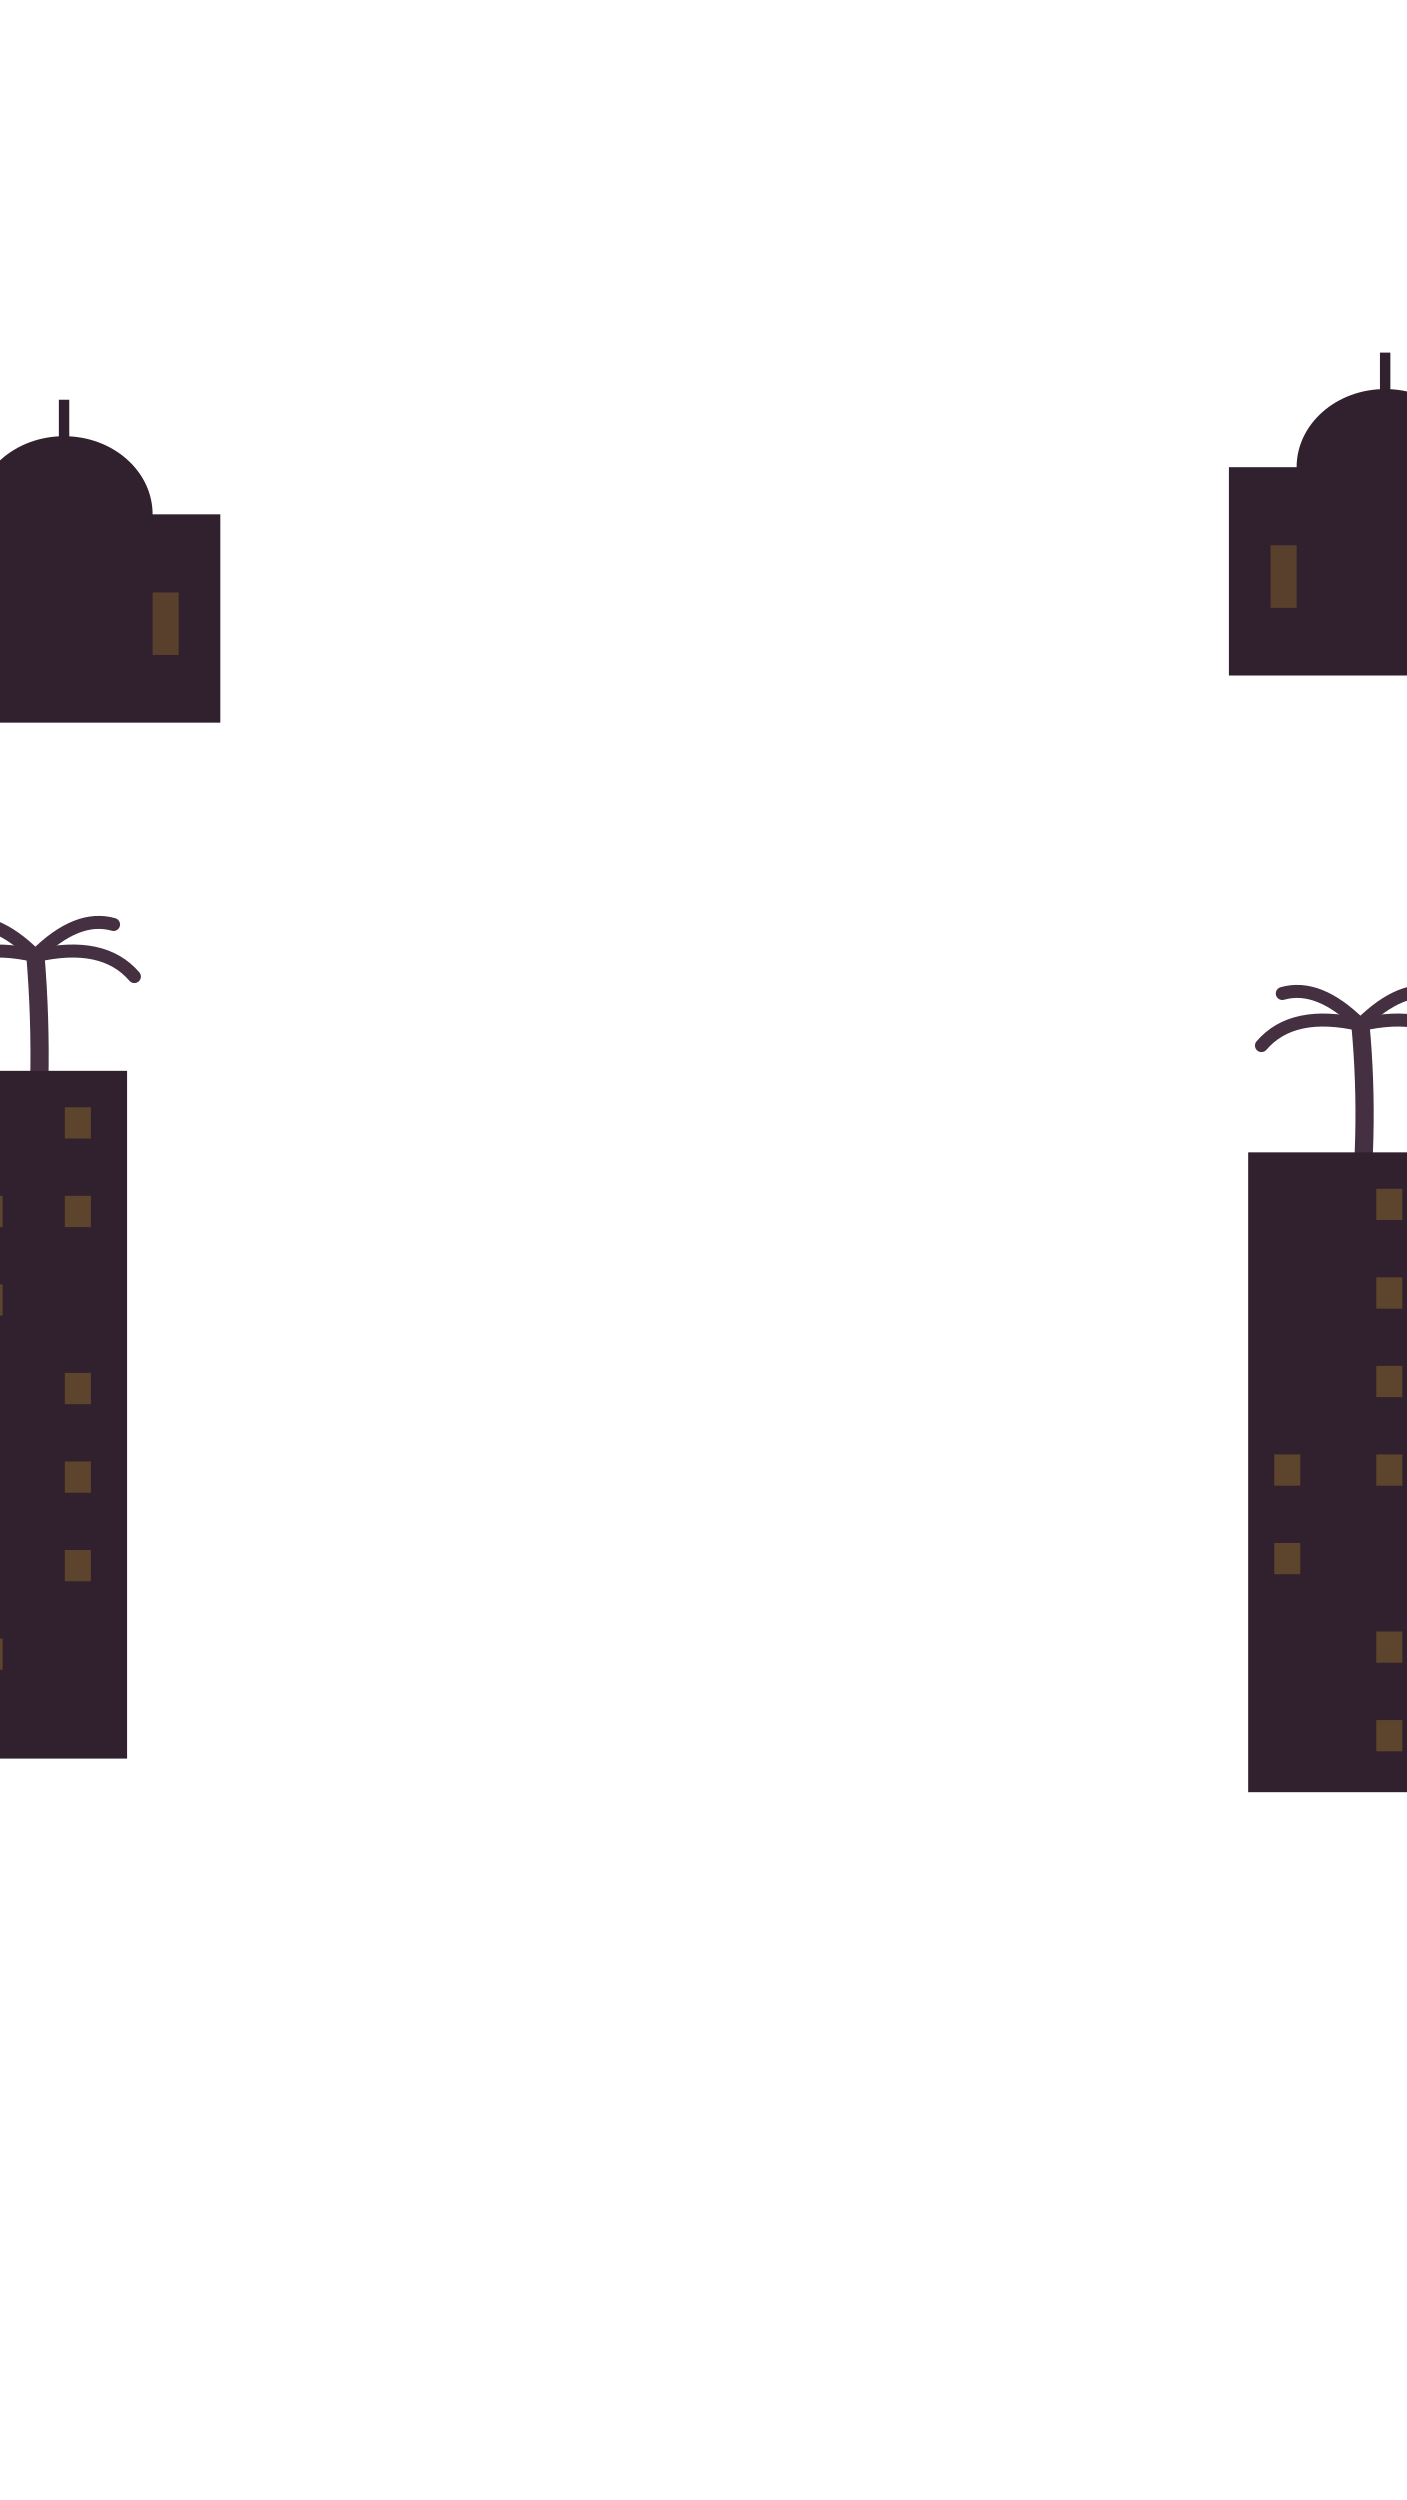
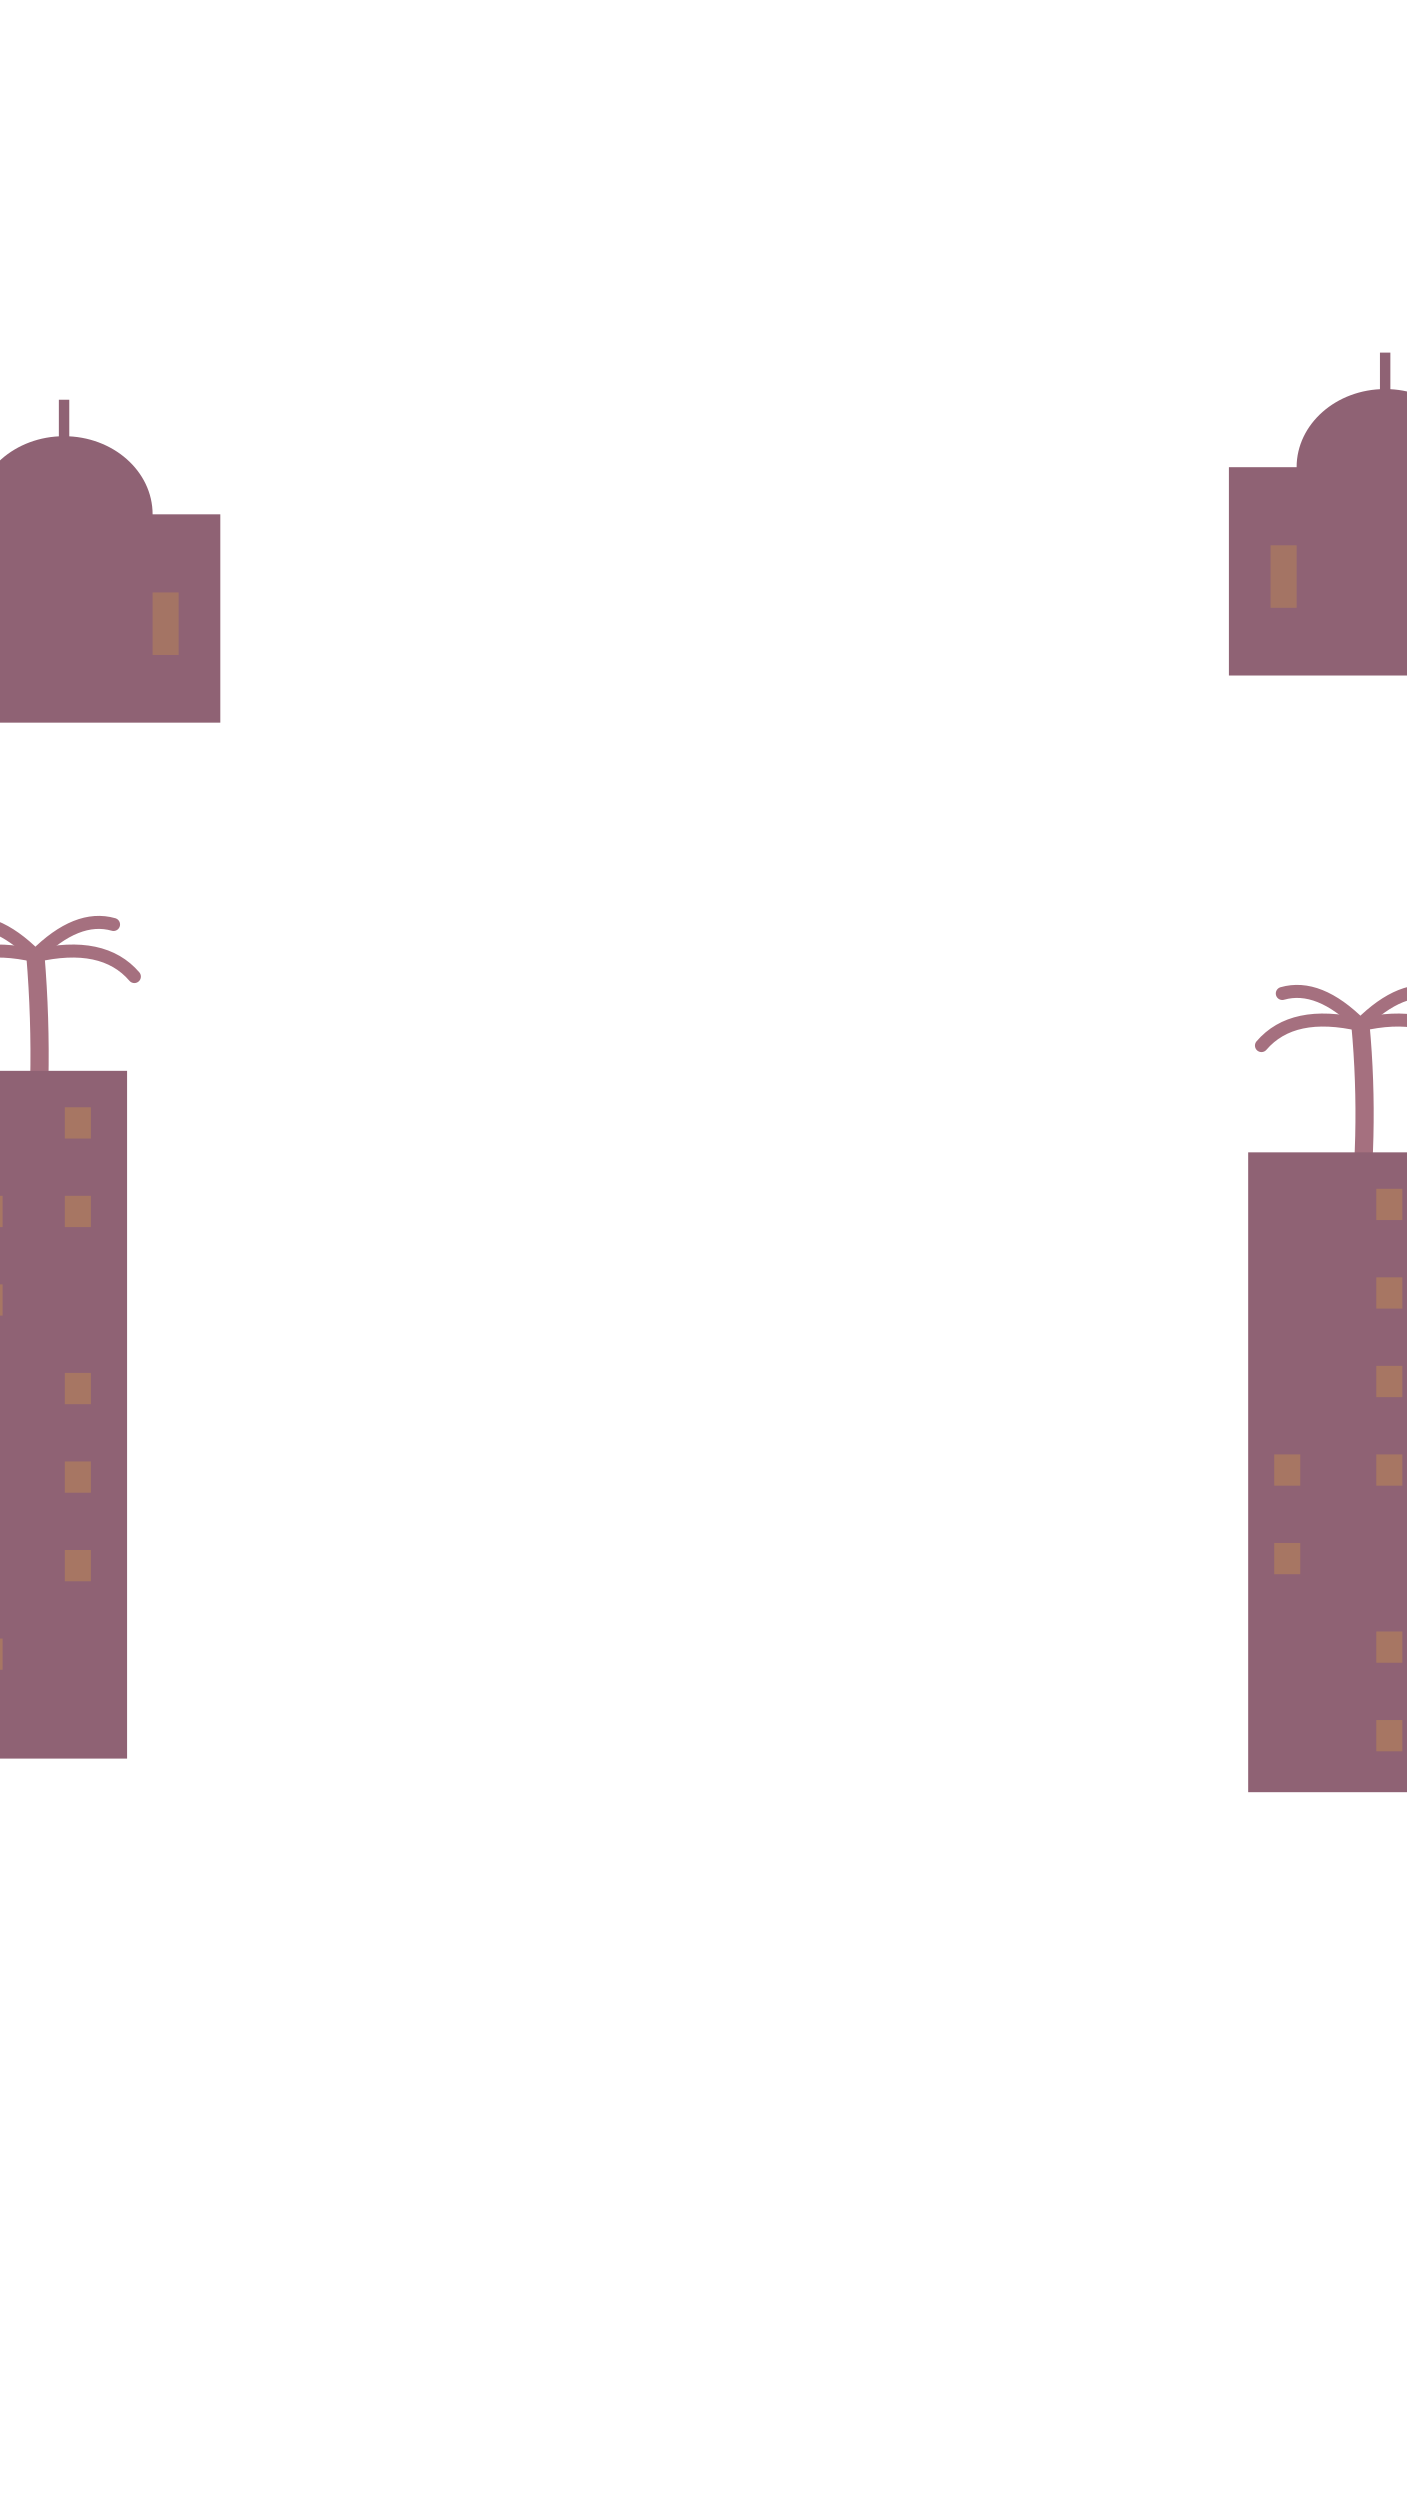
<svg xmlns="http://www.w3.org/2000/svg" width="540" height="960" viewBox="0 0 540 960">
-   <g fill="#31212e">
+   <g fill="#8f6274">
    <rect x="-35.4" y="197.5" width="120" height="80" />
    <ellipse cx="24.6" cy="197.5" rx="34" ry="30" />
    <rect x="22.6" y="153.5" width="4" height="16" />
  </g>
  <g fill="#fbbf24" opacity="0.2">
    <rect x="-19.4" y="227.5" width="10" height="24" />
    <rect x="58.6" y="227.5" width="10" height="24" />
  </g>
-   <path d="M11.6 462.7 q6 -47.8 2 -95.7" stroke="#443040" stroke-width="7" fill="none" />
-   <g stroke="#443040" stroke-width="5" fill="none" stroke-linecap="round">
+   <path d="M11.6 462.7 q6 -47.8 2 -95.7" stroke="#a5707f" stroke-width="7" fill="none" />
+   <g stroke="#a5707f" stroke-width="5" fill="none" stroke-linecap="round">
    <path d="M13.6 367 q-26 -6 -38 8" />
    <path d="M13.6 367 q26 -6 38 8" />
    <path d="M13.6 367 q-16 -16 -30 -12" />
    <path d="M13.6 367 q16 -16 30 -12" />
  </g>
-   <rect x="-19" y="411.2" width="67.8" height="264.1" fill="#31212e" />
+   <rect x="-19" y="411.2" width="67.8" height="264.1" fill="#8f6274" />
  <g fill="#fbbf24" opacity="0.22">
    <rect x="24.9" y="425.2" width="10" height="12" />
    <rect x="-9" y="459.2" width="10" height="12" />
    <rect x="24.9" y="459.2" width="10" height="12" />
    <rect x="-9" y="493.2" width="10" height="12" />
    <rect x="24.9" y="527.2" width="10" height="12" />
    <rect x="24.9" y="561.2" width="10" height="12" />
    <rect x="24.9" y="595.2" width="10" height="12" />
    <rect x="-9" y="629.2" width="10" height="12" />
  </g>
-   <g fill="#31212e">
+   <g fill="#8f6274">
    <rect x="471.9" y="179.4" width="120" height="80" />
    <ellipse cx="531.9" cy="179.4" rx="34" ry="30" />
    <rect x="529.9" y="135.4" width="4" height="16" />
  </g>
  <g fill="#fbbf24" opacity="0.2">
    <rect x="487.9" y="209.4" width="10" height="24" />
    <rect x="565.9" y="209.4" width="10" height="24" />
  </g>
-   <path d="M520.4 479 q6 -42.7 2 -85.5" stroke="#443040" stroke-width="7" fill="none" />
-   <g stroke="#443040" stroke-width="5" fill="none" stroke-linecap="round">
+   <path d="M520.4 479 q6 -42.7 2 -85.5" stroke="#a5707f" stroke-width="7" fill="none" />
+   <g stroke="#a5707f" stroke-width="5" fill="none" stroke-linecap="round">
    <path d="M522.4 393.5 q-26 -6 -38 8" />
    <path d="M522.4 393.5 q26 -6 38 8" />
    <path d="M522.4 393.5 q-16 -16 -30 -12" />
    <path d="M522.4 393.5 q16 -16 30 -12" />
  </g>
-   <rect x="479.3" y="442.5" width="78.4" height="245.7" fill="#31212e" />
+   <rect x="479.3" y="442.5" width="78.4" height="245.7" fill="#8f6274" />
  <g fill="#fbbf24" opacity="0.22">
    <rect x="528.5" y="456.5" width="10" height="12" />
    <rect x="528.5" y="490.5" width="10" height="12" />
    <rect x="528.5" y="524.5" width="10" height="12" />
    <rect x="489.3" y="558.5" width="10" height="12" />
    <rect x="528.5" y="558.5" width="10" height="12" />
    <rect x="489.3" y="592.5" width="10" height="12" />
    <rect x="528.5" y="626.5" width="10" height="12" />
    <rect x="528.5" y="660.5" width="10" height="12" />
  </g>
</svg>
